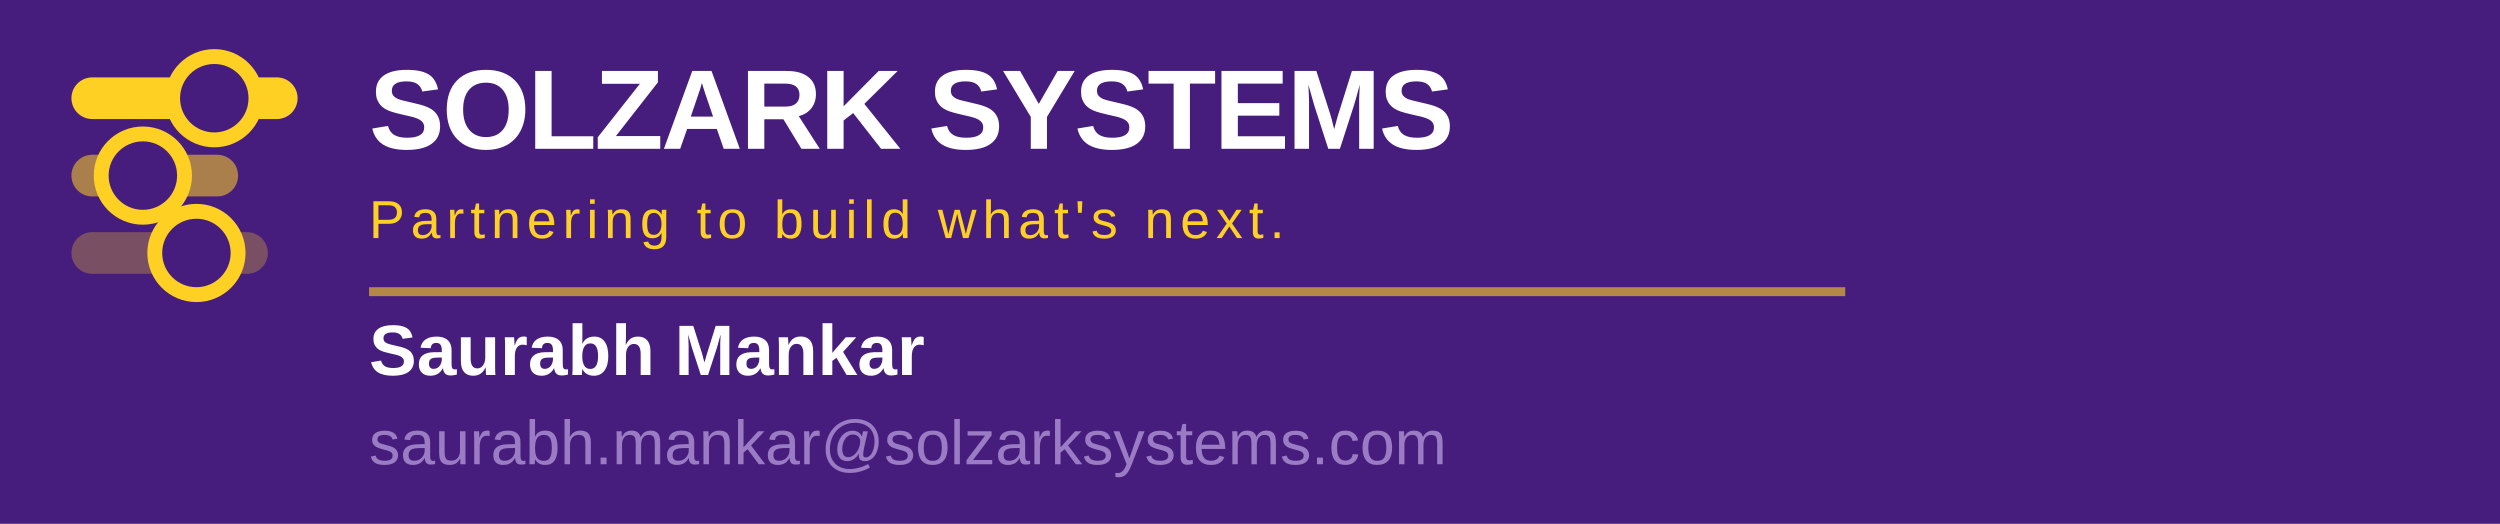
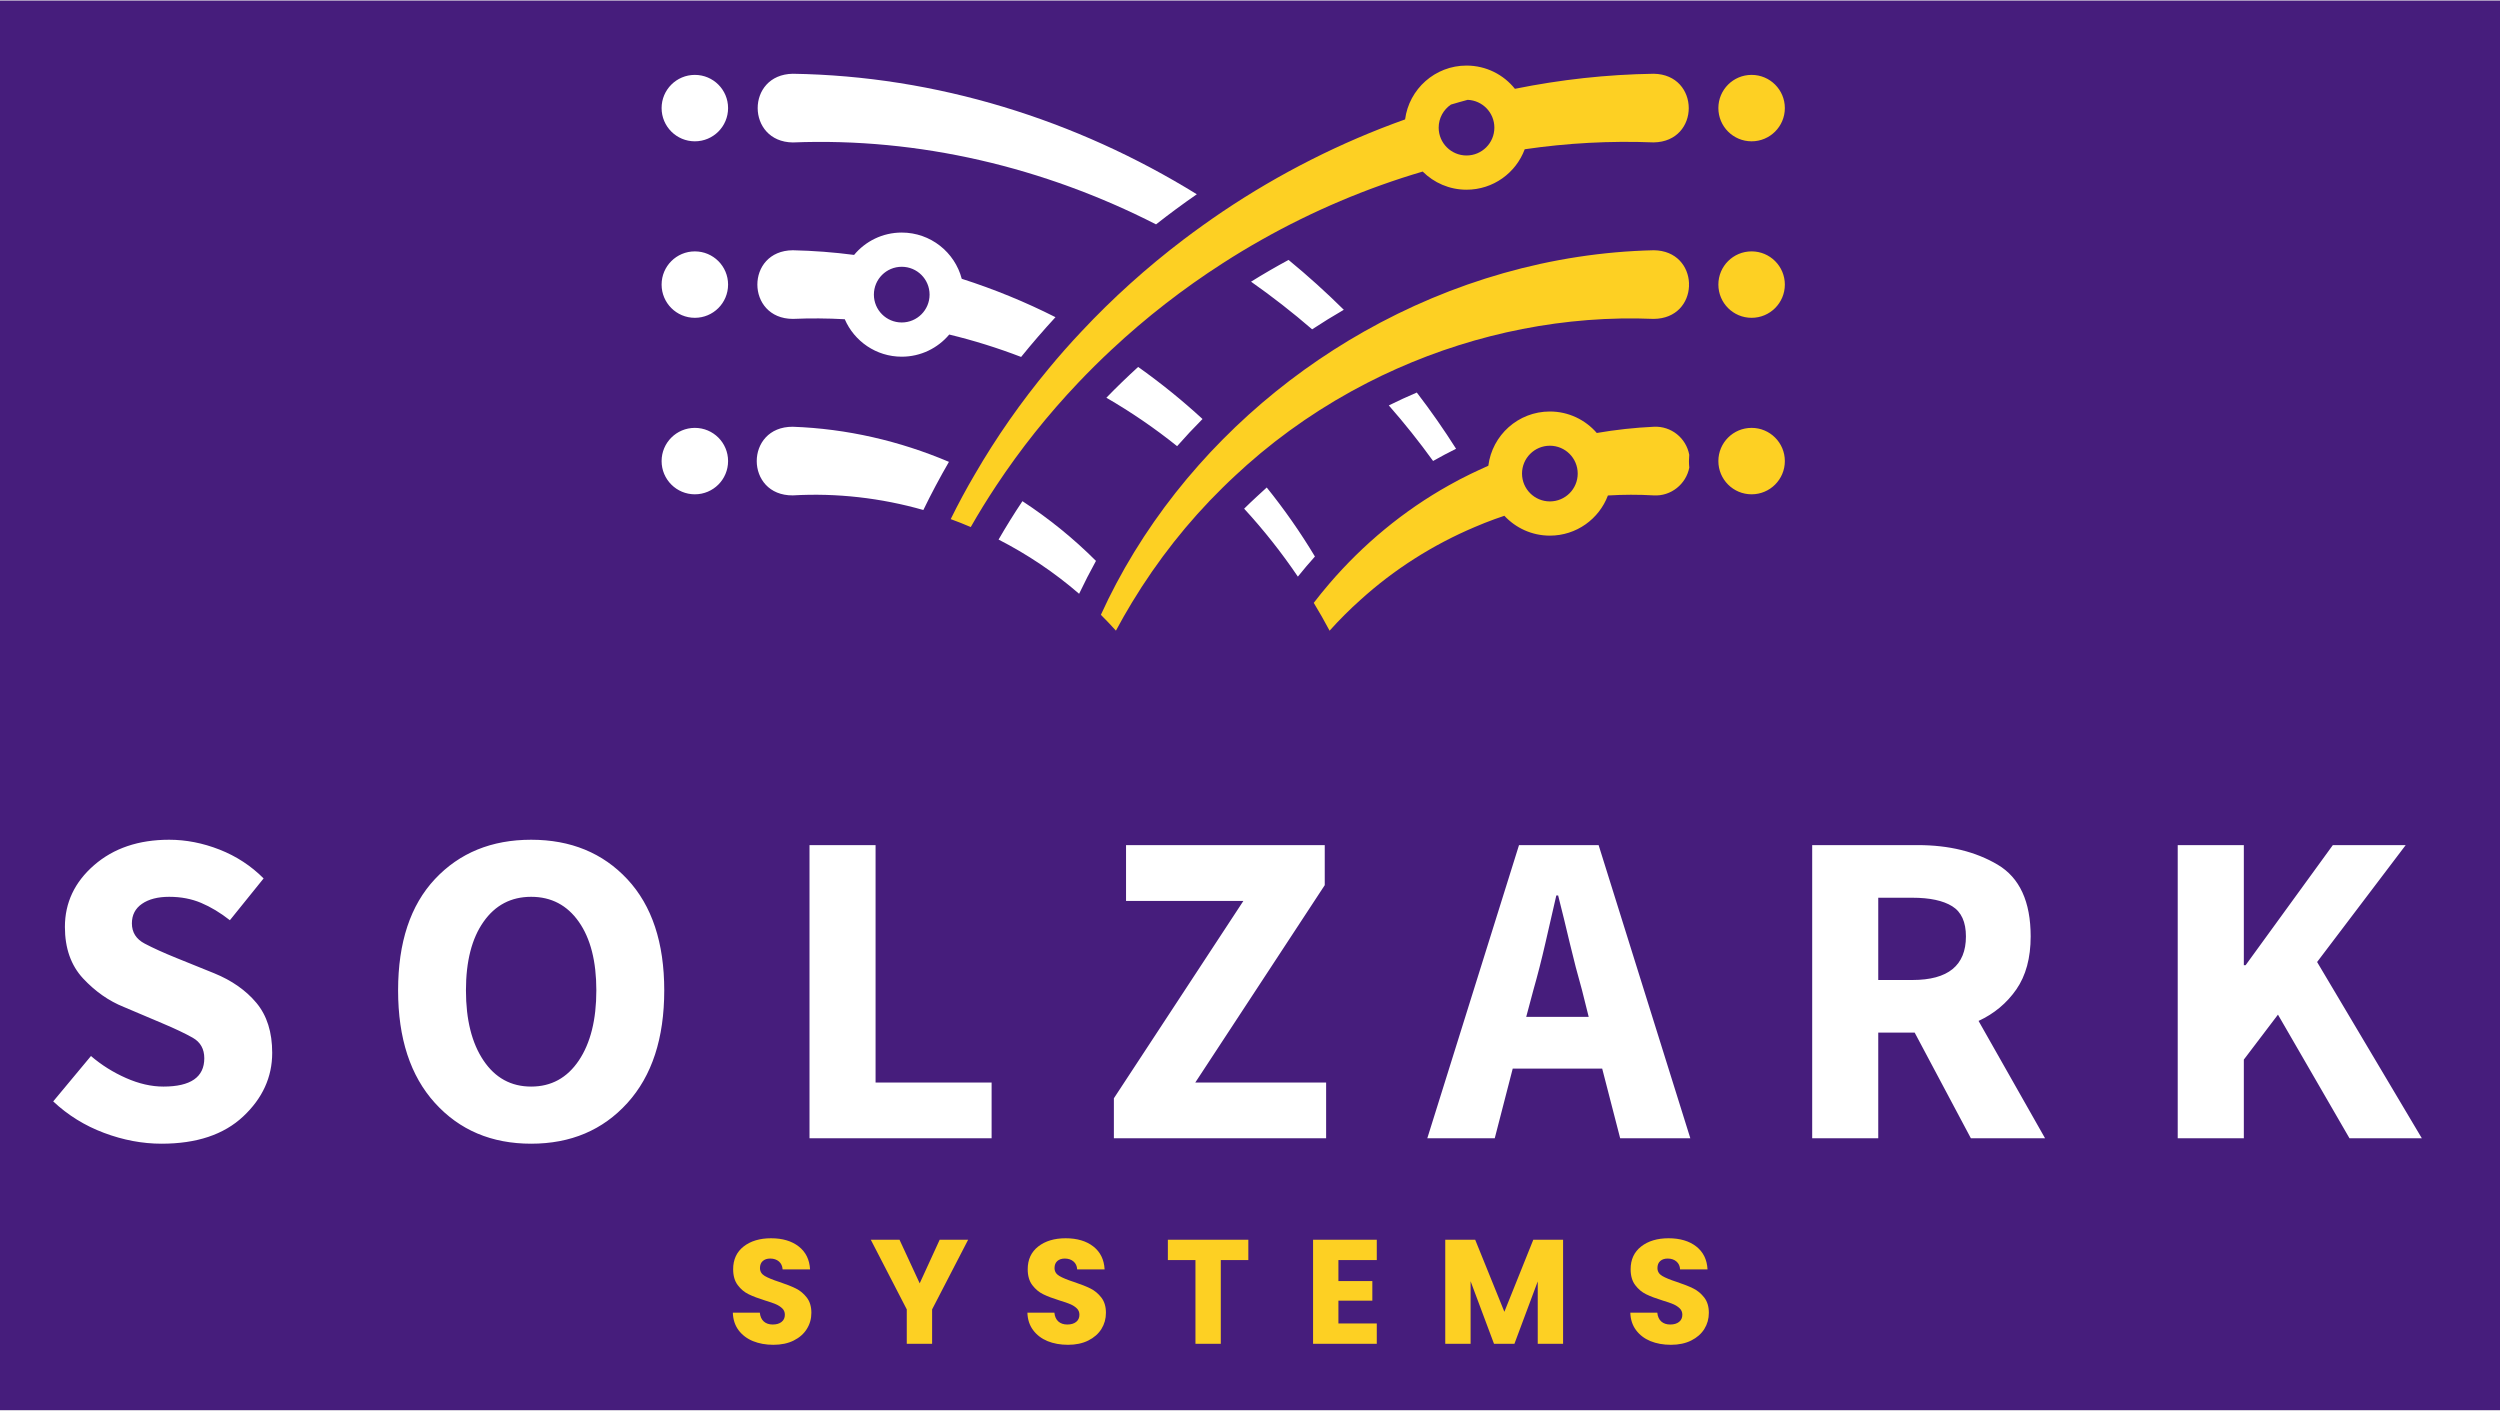
- <svg xmlns="http://www.w3.org/2000/svg" width="420" height="88" viewBox="0 0 420 88">
-   <rect width="420" height="88" fill="#461D7C" />
-   <rect x="12" y="13" width="38" height="7" rx="3.5" fill="#FDD023" />
-   <rect x="12" y="26" width="28" height="7" rx="3.5" fill="#FDD023" opacity="0.55" />
-   <rect x="12" y="39" width="33" height="7" rx="3.5" fill="#FDD023" opacity="0.28" />
-   <circle cx="36" cy="16.5" r="7" fill="#461D7C" stroke="#FDD023" stroke-width="2.5" />
-   <circle cx="24" cy="29.5" r="7" fill="#461D7C" stroke="#FDD023" stroke-width="2.5" />
-   <circle cx="33" cy="42.5" r="7" fill="#461D7C" stroke="#FDD023" stroke-width="2.5" />
-   <text x="62" y="25" font-family="Arial,Helvetica,sans-serif" font-size="19" font-weight="900" fill="#ffffff" letter-spacing="-0.4">SOLZARK SYSTEMS</text>
-   <text x="62" y="40" font-family="Arial,Helvetica,sans-serif" font-size="9" font-weight="400" fill="#FDD023" letter-spacing="1">Partnering to build what's next.</text>
-   <line x1="62" y1="49" x2="310" y2="49" stroke="#FDD023" stroke-width="1.5" opacity="0.6" />
-   <text x="62" y="63" font-family="Arial,Helvetica,sans-serif" font-size="12" font-weight="700" fill="#ffffff">Saurabh Mankar</text>
-   <text x="62" y="78" font-family="Arial,Helvetica,sans-serif" font-size="10.5" fill="#9B7CC4">saurabh.mankar@solzarksystems.com</text>
+ <svg xmlns="http://www.w3.org/2000/svg" width="420" height="237" viewBox="180 240 940 530" preserveAspectRatio="xMidYMid meet">
+   <defs />
+   <rect x="180" y="240" width="940" height="530" fill="#461D7C" />
+   <g transform="matrix(1.406734 0 0 1.406734 639.933 370.685)">
+     <g transform="matrix(0.601871 0 0 0.601871 -43.938 -3.839)">
+       <path fill="#ffffff" transform="translate(-427.057,-493.385)" d="M 308.91 534.676 C 332.903 535.526 356.395 540.99 378.254 550.265 C 374.204 557.254 370.416 564.374 366.889 571.646 C 348.078 566.29 328.439 564.025 308.91 565.158 C 287.616 565.332 287.507 534.568 308.91 534.676 Z M 265.409 378.417 C 257.266 378.417 250.647 385.014 250.647 393.157 C 250.647 401.322 257.266 407.919 265.409 407.919 C 273.573 407.919 280.17 401.322 280.17 393.157 C 280.17 385.014 273.573 378.417 265.409 378.417 Z M 265.409 535.177 C 257.266 535.177 250.647 541.774 250.647 549.917 C 250.647 558.082 257.266 564.679 265.409 564.679 C 273.573 564.679 280.17 558.082 280.17 549.917 C 280.17 541.774 273.573 535.177 265.409 535.177 Z M 308.91 408.419 C 365.082 406.177 420.645 419.501 470.22 444.801 C 476.12 440.163 482.151 435.7 488.334 431.433 C 434.709 398.295 372.593 378.874 308.91 377.916 C 288.008 378.265 288.226 408.158 308.91 408.419 Z M 265.409 456.797 C 257.266 456.797 250.647 463.394 250.647 471.537 C 250.647 479.702 257.266 486.299 265.409 486.299 C 273.573 486.299 280.17 479.702 280.17 471.537 C 280.17 463.394 273.573 456.797 265.409 456.797 Z M 512.415 470.253 C 521.798 476.849 530.856 483.904 539.543 491.415 C 544.137 488.389 548.839 485.493 553.608 482.728 C 545.77 474.977 537.583 467.574 529.07 460.586 C 523.431 463.634 517.858 466.856 512.415 470.253 Z M 514.94 565.724 C 513.046 567.465 511.174 569.251 509.345 571.058 C 518.032 580.507 526.022 590.609 533.207 601.234 C 535.645 598.186 538.171 595.225 540.784 592.308 C 534.361 581.596 527.198 571.363 519.382 561.652 C 517.879 563.002 516.399 564.352 514.94 565.724 Z M 586.026 519.48 C 581.824 521.265 577.688 523.181 573.594 525.206 C 580.54 533.109 587.093 541.339 593.255 549.873 C 596.586 547.979 600.004 546.172 603.466 544.452 C 598.023 535.874 592.21 527.535 586.026 519.48 Z M 448.165 521.787 C 459.138 528.145 469.654 535.33 479.582 543.298 C 483.218 539.162 486.985 535.134 490.86 531.236 C 481.846 522.941 472.288 515.212 462.273 508.114 C 457.44 512.534 452.715 517.085 448.165 521.787 Z M 410.303 503.673 C 399.874 499.667 389.205 496.336 378.385 493.723 C 373.334 499.732 365.757 503.564 357.287 503.564 C 345.944 503.564 336.212 496.706 331.988 486.93 C 324.302 486.495 316.595 486.451 308.91 486.778 C 288.008 486.691 287.856 456.471 308.91 456.296 C 318.032 456.492 327.133 457.189 336.125 458.365 C 341.176 452.29 348.774 448.437 357.287 448.437 C 370.089 448.437 380.845 457.167 383.937 468.968 C 398.241 473.54 412.175 479.244 425.565 486.016 C 420.296 491.742 415.201 497.62 410.303 503.673 Z M 369.654 476 C 369.654 469.164 364.124 463.634 357.287 463.634 C 350.451 463.634 344.921 469.164 344.921 476 C 344.921 482.837 350.451 488.367 357.287 488.367 C 364.124 488.367 369.654 482.837 369.654 476 Z M 400.288 584.774 C 413.09 591.328 425.13 599.405 436.059 608.854 C 438.411 603.912 440.914 599.035 443.549 594.245 C 433.621 584.317 422.648 575.434 410.891 567.727 C 407.168 573.279 403.64 578.983 400.288 584.774 Z" />
+     </g>
+     <g transform="matrix(0.601871 0 0 0.601871 38.637 0)">
+       <path fill="#FDD023" transform="translate(-564.254,-499.765)" d="M 564.058 515.169 C 544.812 525.031 526.762 537.289 510.52 551.702 C 508.866 553.183 507.211 554.663 505.6 556.187 C 503.662 557.973 501.746 559.802 499.852 561.674 C 484.328 576.893 470.808 594.115 459.53 612.73 C 457.048 616.823 454.675 620.982 452.41 625.227 C 450.255 622.832 448.012 620.481 445.726 618.195 C 447.86 613.492 450.146 608.854 452.563 604.304 C 462.621 585.362 474.966 567.727 489.183 551.702 C 492.624 547.805 496.172 544.017 499.852 540.316 C 514.744 525.271 531.335 511.881 549.21 500.451 C 553.586 497.642 558.071 494.964 562.6 492.395 C 601.659 470.296 645.922 457.32 691.252 456.296 C 701.376 456.405 706.601 463.525 706.906 470.84 L 706.906 470.993 C 706.906 471.189 706.884 471.363 706.884 471.537 C 706.884 471.733 706.906 471.907 706.906 472.081 L 706.906 472.277 C 706.601 479.593 701.376 486.712 691.208 486.778 C 652.127 485.145 612.915 493.004 577.165 508.898 C 572.745 510.858 568.369 512.948 564.058 515.169 Z M 450.473 500.451 C 445.378 505.197 440.414 510.117 435.624 515.169 C 422.212 529.299 410.02 544.583 399.242 560.869 C 395.28 566.856 391.491 572.974 387.943 579.223 C 385.003 577.96 382.042 576.784 379.038 575.695 C 382.369 568.924 385.939 562.284 389.772 555.774 C 399.351 539.249 410.325 523.573 422.517 508.898 C 427.176 503.237 432.031 497.751 437.083 492.395 C 450.973 477.546 466.17 463.895 482.391 451.572 C 488.095 447.261 493.908 443.102 499.83 439.096 C 524.977 422.201 552.236 408.376 580.823 398.186 C 582.586 384.709 594.126 374.281 608.103 374.281 C 616.812 374.281 624.563 378.308 629.593 384.601 C 649.819 380.507 670.437 378.221 691.23 377.916 C 711.935 378.221 712.044 408.093 691.208 408.398 C 671.983 407.636 652.824 408.681 633.947 411.446 C 630.05 421.94 619.969 429.408 608.103 429.408 C 600.483 429.408 593.625 426.316 588.639 421.352 C 563.819 428.646 539.847 438.835 517.27 451.55 C 511.348 454.881 505.534 458.387 499.83 462.066 C 482.282 473.344 465.735 486.19 450.473 500.451 Z M 595.737 401.844 C 595.737 408.681 601.289 414.211 608.103 414.211 C 614.94 414.211 620.47 408.681 620.47 401.844 C 620.47 395.182 615.201 389.761 608.604 389.499 C 606.122 390.174 603.662 390.849 601.223 391.589 L 601.202 391.589 C 597.914 393.81 595.737 397.577 595.737 401.844 Z M 734.709 407.919 C 742.852 407.919 749.471 401.322 749.471 393.157 C 749.471 385.014 742.852 378.417 734.709 378.417 C 726.544 378.417 719.947 385.014 719.947 393.157 C 719.947 401.322 726.544 407.919 734.709 407.919 Z M 734.709 456.797 C 726.544 456.797 719.947 463.394 719.947 471.537 C 719.947 479.702 726.544 486.299 734.709 486.299 C 742.852 486.299 749.471 479.702 749.471 471.537 C 749.471 463.394 742.852 456.797 734.709 456.797 Z M 706.884 549.917 C 706.884 550.897 706.928 551.855 707.036 552.813 C 705.643 560.085 698.937 565.637 691.208 565.158 C 684.437 564.766 677.644 564.788 670.895 565.201 C 666.976 575.63 656.917 583.033 645.116 583.033 C 637.148 583.033 629.963 579.636 624.912 574.215 C 623.475 574.672 622.059 575.173 620.644 575.695 C 617.64 576.784 614.679 577.96 611.739 579.223 C 593.233 587.06 575.989 597.968 560.988 611.576 C 558.593 613.71 556.242 615.93 553.978 618.195 C 551.692 620.481 549.449 622.832 547.294 625.249 C 545.073 621.069 542.721 616.932 540.261 612.882 C 542.482 609.987 544.79 607.135 547.163 604.369 C 562.142 586.908 580.104 571.972 600.309 560.673 C 603.444 558.909 606.623 557.232 609.867 555.665 C 611.043 555.099 612.218 554.533 613.416 553.988 C 614.875 553.314 616.333 552.639 617.792 551.985 C 619.49 538.421 631.073 527.905 645.116 527.905 C 653.433 527.905 660.901 531.607 665.952 537.442 C 674.313 536.005 682.804 535.068 691.317 534.676 C 699.046 534.306 705.665 539.749 707.015 547.13 C 706.928 548.045 706.884 548.981 706.884 549.917 Z M 657.483 555.469 C 657.483 548.632 651.953 543.102 645.116 543.102 C 638.302 543.102 632.75 548.632 632.75 555.469 C 632.75 562.305 638.302 567.836 645.116 567.836 C 651.953 567.836 657.483 562.305 657.483 555.469 Z M 734.709 535.177 C 726.544 535.177 719.947 541.774 719.947 549.917 C 719.947 558.082 726.544 564.679 734.709 564.679 C 742.852 564.679 749.471 558.082 749.471 549.917 C 749.471 541.774 742.852 535.177 734.709 535.177 Z" />
+     </g>
+   </g>
+   <g transform="matrix(1.921154 0 0 1.921154 645.310 612.673)">
+     <path fill="#ffffff" transform="translate(-234.87,28.685)" d="M 24.29 1.06 L 24.29 1.06 Q 18.66 1.06 13.02 -1.06 Q 7.39 -3.17 3.08 -7.22 L 3.08 -7.22 L 10.47 -16.1 Q 13.55 -13.46 17.34 -11.79 Q 21.12 -10.12 24.64 -10.12 L 24.64 -10.12 Q 32.65 -10.12 32.65 -15.66 L 32.65 -15.66 Q 32.65 -18.39 30.4 -19.67 Q 28.16 -20.94 24.38 -22.53 L 24.38 -22.53 L 16.9 -25.7 Q 12.5 -27.46 8.93 -31.28 Q 5.37 -35.11 5.37 -41.36 L 5.37 -41.36 Q 5.37 -48.49 11.09 -53.46 Q 16.81 -58.43 25.78 -58.43 L 25.78 -58.43 Q 30.71 -58.43 35.64 -56.5 Q 40.57 -54.56 44.26 -50.86 L 44.26 -50.86 L 37.66 -42.68 Q 34.85 -44.88 32.03 -46.07 Q 29.22 -47.26 25.78 -47.26 L 25.78 -47.26 Q 22.44 -47.26 20.46 -45.89 Q 18.48 -44.53 18.48 -42.06 L 18.48 -42.06 Q 18.48 -39.42 20.99 -38.1 Q 23.5 -36.78 27.19 -35.29 L 27.19 -35.29 L 34.58 -32.3 Q 39.78 -30.18 42.86 -26.49 Q 45.94 -22.79 45.94 -16.72 L 45.94 -16.72 Q 45.94 -9.59 40.26 -4.27 Q 34.58 1.06 24.29 1.06 Z M 96.62 1.06 L 96.62 1.06 Q 85.01 1.06 77.79 -6.91 Q 70.58 -14.87 70.58 -28.95 L 70.58 -28.95 Q 70.58 -43.03 77.79 -50.73 Q 85.01 -58.43 96.62 -58.43 L 96.62 -58.43 Q 108.24 -58.43 115.46 -50.69 Q 122.67 -42.94 122.67 -28.95 L 122.67 -28.95 Q 122.67 -14.87 115.46 -6.91 Q 108.24 1.06 96.62 1.06 Z M 96.62 -10.12 L 96.62 -10.12 Q 102.52 -10.12 105.95 -15.22 Q 109.38 -20.33 109.38 -28.95 L 109.38 -28.95 Q 109.38 -37.49 105.95 -42.37 Q 102.52 -47.26 96.62 -47.26 L 96.62 -47.26 Q 90.73 -47.26 87.3 -42.37 Q 83.86 -37.49 83.86 -28.95 L 83.86 -28.95 Q 83.86 -20.33 87.3 -15.22 Q 90.73 -10.12 96.62 -10.12 Z M 186.74 0 L 151.1 0 L 151.1 -57.38 L 164.03 -57.38 L 164.03 -10.91 L 186.74 -10.91 L 186.74 0 Z M 252.21 0 L 210.67 0 L 210.67 -7.83 L 236.02 -46.46 L 213.05 -46.46 L 213.05 -57.38 L 251.94 -57.38 L 251.94 -49.54 L 226.6 -10.91 L 252.21 -10.91 L 252.21 0 Z M 292.78 -29.04 L 292.78 -29.04 L 291.37 -23.76 L 303.6 -23.76 L 302.28 -29.04 Q 301.05 -33.35 299.9 -38.19 Q 298.76 -43.03 297.62 -47.52 L 297.62 -47.52 L 297.26 -47.52 Q 296.21 -42.94 295.11 -38.15 Q 294.01 -33.35 292.78 -29.04 Z M 323.49 0 L 309.76 0 L 306.24 -13.64 L 288.73 -13.64 L 285.21 0 L 272.01 0 L 289.96 -57.38 L 305.54 -57.38 L 323.49 0 Z M 360.27 -47.08 L 360.27 -30.98 L 366.96 -30.98 Q 377.43 -30.98 377.43 -39.51 L 377.43 -39.51 Q 377.43 -43.74 374.75 -45.41 Q 372.06 -47.08 366.96 -47.08 L 366.96 -47.08 L 360.27 -47.08 Z M 360.27 -20.68 L 360.27 0 L 347.34 0 L 347.34 -57.38 L 368.02 -57.38 Q 377.17 -57.38 383.64 -53.55 Q 390.1 -49.72 390.1 -39.51 L 390.1 -39.51 Q 390.1 -33.18 387.29 -29.13 Q 384.47 -25.08 379.9 -22.97 L 379.9 -22.97 L 392.92 0 L 378.4 0 L 367.4 -20.68 L 360.27 -20.68 Z M 431.82 0 L 418.88 0 L 418.88 -57.38 L 431.82 -57.38 L 431.82 -33.88 L 432.17 -33.88 L 449.24 -57.38 L 463.5 -57.38 L 446.16 -34.5 L 466.66 0 L 452.5 0 L 438.5 -24.2 L 431.82 -15.4 L 431.82 0 Z" />
+   </g>
+   <g transform="matrix(1.921154 0 0 1.921154 639.038 725.403)">
+     <path fill="#FDD023" transform="translate(-96.73,10.225)" d="M 9.16 0.2 L 9.16 0.2 Q 6.93 0.2 5.16 -0.52 Q 3.39 -1.25 2.33 -2.67 Q 1.28 -4.09 1.22 -6.09 L 1.22 -6.09 L 6.5 -6.09 Q 6.61 -4.96 7.28 -4.36 Q 7.95 -3.77 9.02 -3.77 L 9.02 -3.77 Q 10.12 -3.77 10.76 -4.28 Q 11.4 -4.79 11.4 -5.68 L 11.4 -5.68 Q 11.4 -6.44 10.89 -6.93 Q 10.38 -7.42 9.64 -7.74 Q 8.9 -8.06 7.54 -8.47 L 7.54 -8.47 Q 5.57 -9.08 4.32 -9.69 Q 3.07 -10.29 2.18 -11.48 Q 1.28 -12.67 1.28 -14.59 L 1.28 -14.59 Q 1.28 -17.43 3.33 -19.04 Q 5.39 -20.65 8.7 -20.65 L 8.7 -20.65 Q 12.06 -20.65 14.12 -19.04 Q 16.18 -17.43 16.33 -14.56 L 16.33 -14.56 L 10.96 -14.56 Q 10.9 -15.54 10.24 -16.11 Q 9.57 -16.68 8.53 -16.68 L 8.53 -16.68 Q 7.63 -16.68 7.08 -16.2 Q 6.53 -15.72 6.53 -14.82 L 6.53 -14.82 Q 6.53 -13.83 7.45 -13.28 Q 8.38 -12.73 10.35 -12.09 L 10.35 -12.09 Q 12.33 -11.43 13.56 -10.82 Q 14.79 -10.21 15.69 -9.05 Q 16.59 -7.89 16.59 -6.06 L 16.59 -6.06 Q 16.59 -4.32 15.7 -2.9 Q 14.82 -1.48 13.14 -0.64 Q 11.46 0.2 9.16 0.2 Z M 41.7 -20.36 L 47.27 -20.36 L 40.22 -6.73 L 40.22 0 L 35.26 0 L 35.26 -6.73 L 28.22 -20.36 L 33.84 -20.36 L 37.79 -11.83 L 41.7 -20.36 Z M 66.82 0.2 L 66.82 0.2 Q 64.58 0.2 62.81 -0.52 Q 61.05 -1.25 59.99 -2.67 Q 58.93 -4.09 58.87 -6.09 L 58.87 -6.09 L 64.15 -6.09 Q 64.26 -4.96 64.93 -4.36 Q 65.6 -3.77 66.67 -3.77 L 66.67 -3.77 Q 67.77 -3.77 68.41 -4.28 Q 69.05 -4.79 69.05 -5.68 L 69.05 -5.68 Q 69.05 -6.44 68.54 -6.93 Q 68.03 -7.42 67.29 -7.74 Q 66.56 -8.06 65.19 -8.47 L 65.19 -8.47 Q 63.22 -9.08 61.97 -9.69 Q 60.73 -10.29 59.83 -11.48 Q 58.93 -12.67 58.93 -14.59 L 58.93 -14.59 Q 58.93 -17.43 60.99 -19.04 Q 63.05 -20.65 66.35 -20.65 L 66.35 -20.65 Q 69.72 -20.65 71.78 -19.04 Q 73.83 -17.43 73.98 -14.56 L 73.98 -14.56 L 68.61 -14.56 Q 68.56 -15.54 67.89 -16.11 Q 67.22 -16.68 66.18 -16.68 L 66.18 -16.68 Q 65.28 -16.68 64.73 -16.2 Q 64.18 -15.72 64.18 -14.82 L 64.18 -14.82 Q 64.18 -13.83 65.11 -13.28 Q 66.03 -12.73 68 -12.09 L 68 -12.09 Q 69.98 -11.43 71.21 -10.82 Q 72.44 -10.21 73.34 -9.05 Q 74.24 -7.89 74.24 -6.06 L 74.24 -6.06 Q 74.24 -4.32 73.36 -2.9 Q 72.47 -1.48 70.79 -0.64 Q 69.11 0.2 66.82 0.2 Z M 86.36 -20.36 L 102.11 -20.36 L 102.11 -16.39 L 96.72 -16.39 L 96.72 0 L 91.76 0 L 91.76 -16.39 L 86.36 -16.39 L 86.36 -20.36 Z M 127.25 -16.39 L 119.74 -16.39 L 119.74 -12.27 L 126.38 -12.27 L 126.38 -8.44 L 119.74 -8.44 L 119.74 -3.97 L 127.25 -3.97 L 127.25 0 L 114.78 0 L 114.78 -20.36 L 127.25 -20.36 L 127.25 -16.39 Z M 157.88 -20.36 L 163.71 -20.36 L 163.71 0 L 158.75 0 L 158.75 -12.21 L 154.19 0 L 150.19 0 L 145.61 -12.24 L 145.61 0 L 140.65 0 L 140.65 -20.36 L 146.51 -20.36 L 152.22 -6.26 L 157.88 -20.36 Z M 184.82 0.2 L 184.82 0.2 Q 182.58 0.2 180.81 -0.52 Q 179.05 -1.25 177.99 -2.67 Q 176.93 -4.09 176.87 -6.09 L 176.87 -6.09 L 182.15 -6.09 Q 182.26 -4.96 182.93 -4.36 Q 183.6 -3.77 184.67 -3.77 L 184.67 -3.77 Q 185.77 -3.77 186.41 -4.28 Q 187.05 -4.79 187.05 -5.68 L 187.05 -5.68 Q 187.05 -6.44 186.54 -6.93 Q 186.03 -7.42 185.3 -7.74 Q 184.56 -8.06 183.19 -8.47 L 183.19 -8.47 Q 181.22 -9.08 179.97 -9.69 Q 178.73 -10.29 177.83 -11.48 Q 176.93 -12.67 176.93 -14.59 L 176.93 -14.59 Q 176.93 -17.43 178.99 -19.04 Q 181.05 -20.65 184.35 -20.65 L 184.35 -20.65 Q 187.72 -20.65 189.78 -19.04 Q 191.83 -17.43 191.98 -14.56 L 191.98 -14.56 L 186.61 -14.56 Q 186.56 -15.54 185.89 -16.11 Q 185.22 -16.68 184.18 -16.68 L 184.18 -16.68 Q 183.28 -16.68 182.73 -16.2 Q 182.18 -15.72 182.18 -14.82 L 182.18 -14.82 Q 182.18 -13.83 183.11 -13.28 Q 184.03 -12.73 186.01 -12.09 L 186.01 -12.09 Q 187.98 -11.43 189.21 -10.82 Q 190.44 -10.21 191.34 -9.05 Q 192.24 -7.89 192.24 -6.06 L 192.24 -6.06 Q 192.24 -4.32 191.36 -2.9 Q 190.47 -1.48 188.79 -0.64 Q 187.11 0.2 184.82 0.2 Z" />
+   </g>
</svg>
